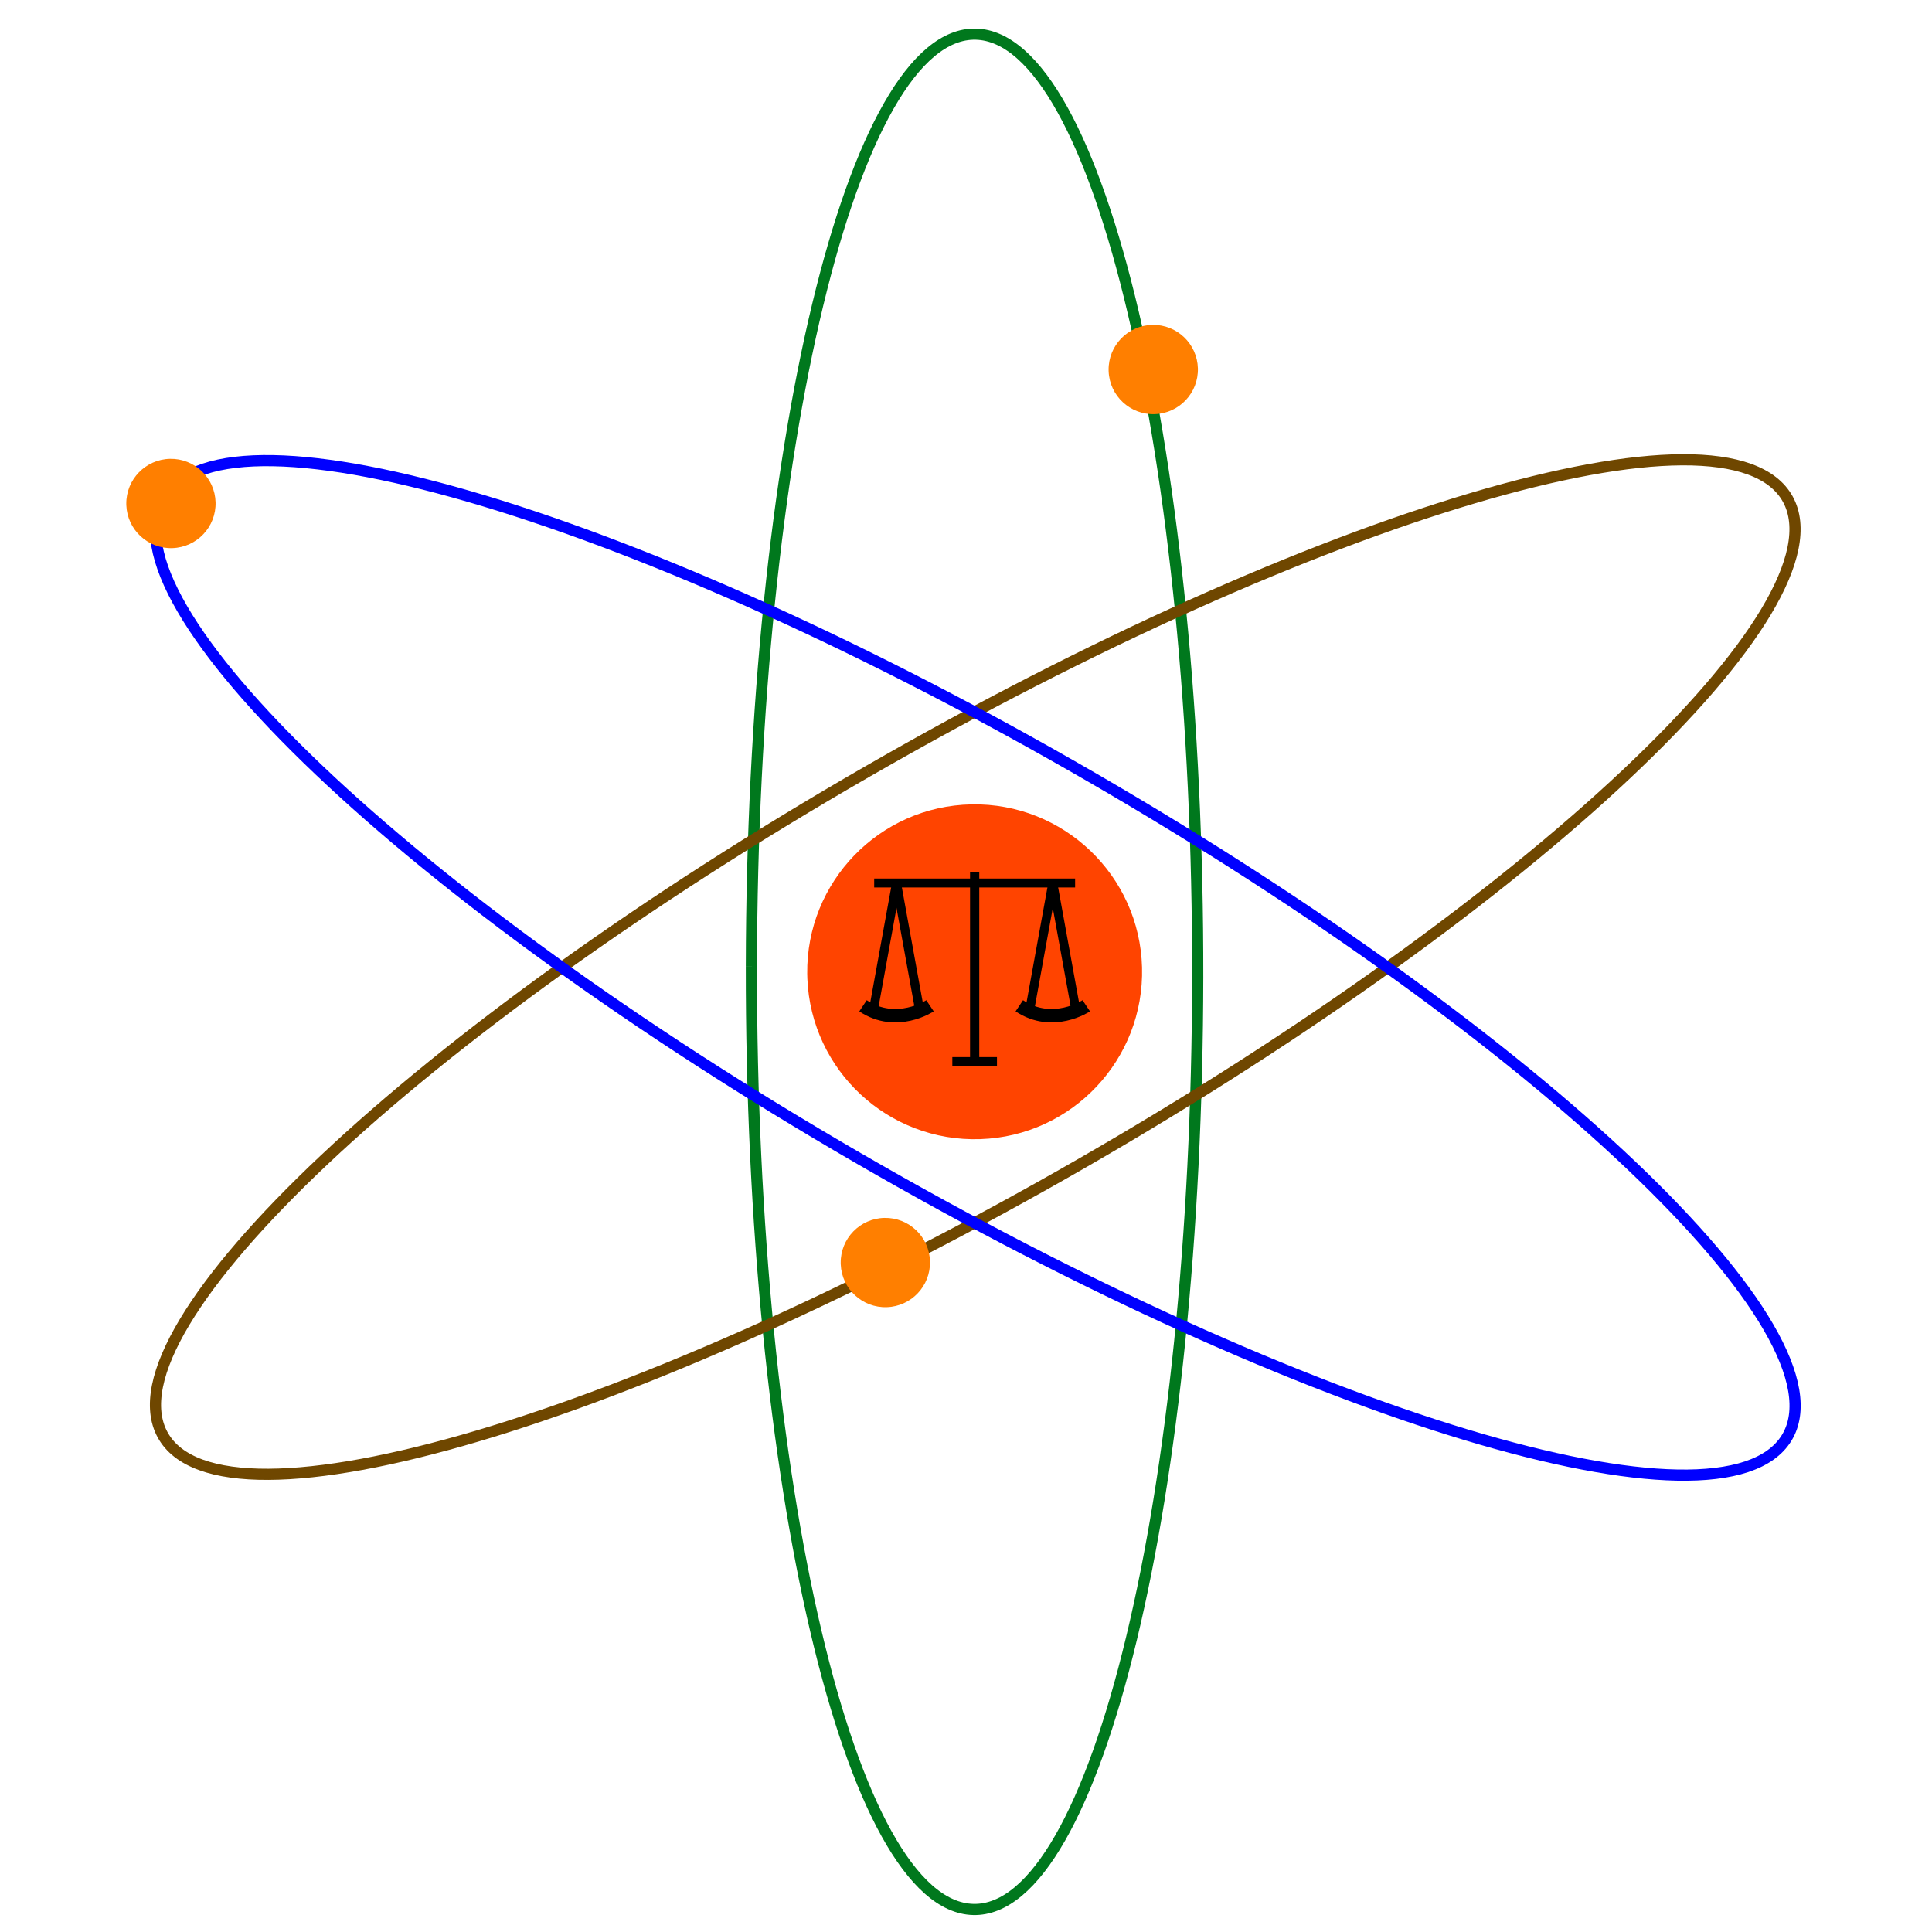
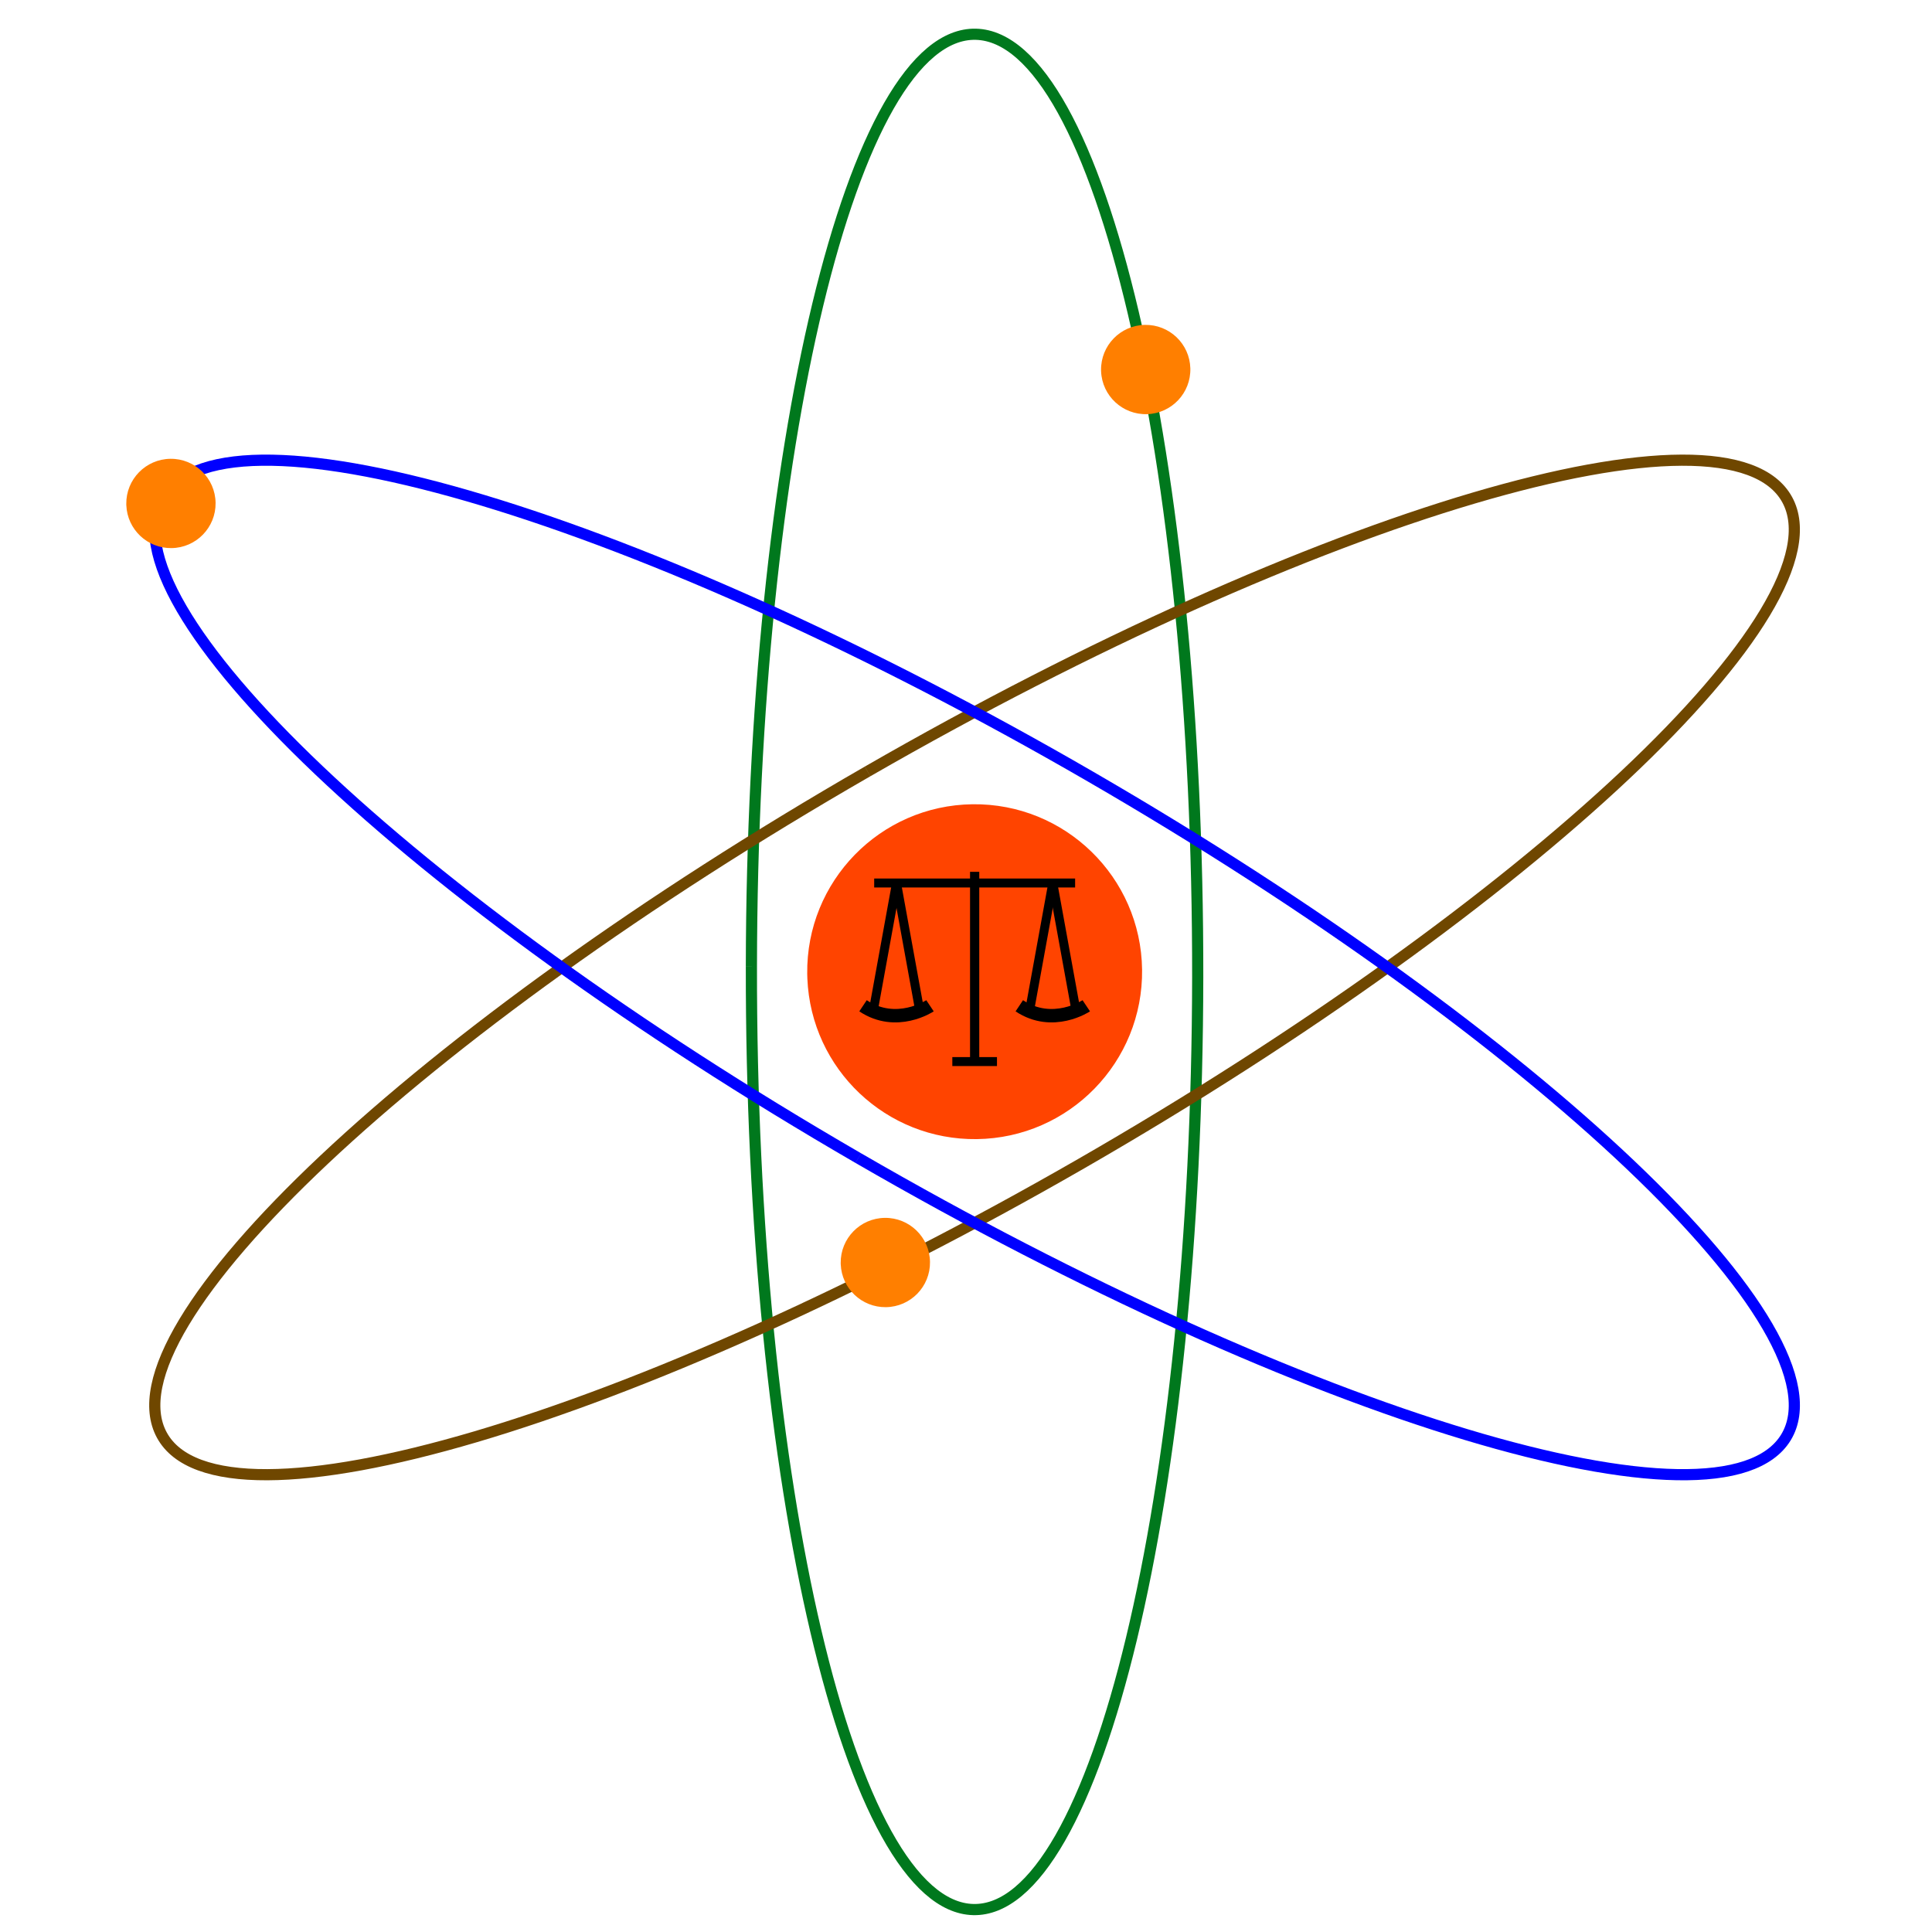
<svg xmlns="http://www.w3.org/2000/svg" width="1024" height="1024" id="svg2" version="1.1">
  <defs id="defs4" />
  <g id="layer1" transform="translate(0,-28.36218)">
-     <path style="fill:#ff4400;fill-opacity:1;stroke:none" id="path3791" d="m 100.002,604.255 a 20,20 0 1 1 0.015,0.569" transform="matrix(4.437339,0,0,4.437339,-15.89584,-2136.774)" />
-     <path style="fill:none;stroke:#00781d;stroke-width:5;stroke-miterlimit:4;stroke-opacity:1;stroke-dasharray:none;stroke-dashoffset:0" id="path2987" d="m 240.044,561.595 a 99.958,420 0 1 1 -2e-5,0.015" transform="matrix(1.18329,0,0,1.18329,114.2164,-123.8817)" />
-     <path transform="matrix(0.5916452,1.02476,-1.02476,0.5916452,893.3405,-140.9794)" d="m 240.002,561.595 a 100,420 0 1 1 -3e-5,0.026" id="path3757" style="fill:none;stroke:#6f4700;stroke-width:5;stroke-miterlimit:4;stroke-opacity:1;stroke-dasharray:none;stroke-dashoffset:0" />
-     <path transform="matrix(0.5916452,-1.02476,1.02476,0.5916452,-262.5881,555.8587)" d="m 240.002,561.595 a 100,420 0 1 1 -3e-5,0.019" id="path3759" style="fill:none;stroke:#0000ff;stroke-width:5;stroke-miterlimit:4;stroke-opacity:1;stroke-dasharray:none;stroke-dashoffset:0" />
+     <path style="fill:#ff4400;fill-opacity:1;stroke:none" id="path3791" d="m 100.002,604.255 c -0.141,-11.045 8.698,-20.113 19.743,-20.254 11.045,-0.141 20.113,8.698 20.254,19.743 0.141,11.045 -8.698,20.113 -19.743,20.254 -10.823,0.138 -19.792,-8.359 -20.238,-19.174" transform="matrix(4.437339,0,0,4.437339,-15.89584,-2136.774)" />
+     <path style="fill:none;stroke:#00781d;stroke-width:5;stroke-miterlimit:4;stroke-opacity:1;stroke-dasharray:none;stroke-dashoffset:0" id="path2987" d="m 240.044,561.595 c 0.316,-231.956 45.324,-418.916 100.529,-417.588 55.204,1.329 99.7,190.443 99.384,422.399 -0.316,231.956 -45.324,418.916 -100.529,417.588 -55.203,-1.328 -99.698,-190.434 -99.384,-422.384" transform="matrix(1.18329,0,0,1.18329,114.2164,-123.8817)" />
+     <path transform="matrix(0.5916452,1.02476,-1.02476,0.5916452,893.3405,-140.9794)" d="m 240.002,561.595 c 0.316,-231.956 45.344,-418.916 100.571,-417.588 55.228,1.329 99.742,190.443 99.426,422.399 -0.316,231.956 -45.344,418.916 -100.571,417.588 -55.225,-1.328 -99.739,-190.427 -99.426,-422.373" id="path3757" style="fill:none;stroke:#6f4700;stroke-width:5;stroke-miterlimit:4;stroke-opacity:1;stroke-dasharray:none;stroke-dashoffset:0" />
+     <path transform="matrix(0.5916452,-1.02476,1.02476,0.5916452,-262.5881,555.8587)" d="m 240.002,561.595 c 0.316,-231.956 45.344,-418.916 100.571,-417.588 55.228,1.329 99.742,190.443 99.426,422.399 C 439.682,798.361 394.655,985.322 339.427,983.993 284.201,982.665 239.688,793.562 240.002,561.614" id="path3759" style="fill:none;stroke:#0000ff;stroke-width:5;stroke-miterlimit:4;stroke-opacity:1;stroke-dasharray:none;stroke-dashoffset:0" />
    <path style="fill:none;stroke:#000000;stroke-width:7.114;stroke-linecap:butt;stroke-linejoin:miter;stroke-miterlimit:4;stroke-opacity:1;stroke-dasharray:none" d="m 457.42,561.443 c 17.749,11.833 35.499,0 35.499,0" id="path3765" />
    <path style="fill:none;stroke:#000000;stroke-width:4.743;stroke-linecap:butt;stroke-linejoin:miter;stroke-miterlimit:4;stroke-opacity:1;stroke-dasharray:none" d="m 463.337,561.443 c 11.833,-65.081 11.833,-65.081 11.833,-65.081" id="path3767" />
    <path style="fill:none;stroke:#000000;stroke-width:4.743;stroke-linecap:butt;stroke-linejoin:miter;stroke-miterlimit:4;stroke-opacity:1;stroke-dasharray:none" d="M 487.003,561.443 C 475.17,496.362 475.17,496.362 475.17,496.362" id="path3769" />
    <path id="path3771" d="m 540.251,561.443 c 17.749,11.833 35.499,0 35.499,0" style="fill:none;stroke:#000000;stroke-width:7.114;stroke-linecap:butt;stroke-linejoin:miter;stroke-miterlimit:4;stroke-opacity:1;stroke-dasharray:none" />
    <path id="path3773" d="M 546.167,561.443 C 558,496.362 558,496.362 558,496.362" style="fill:none;stroke:#000000;stroke-width:4.743;stroke-linecap:butt;stroke-linejoin:miter;stroke-miterlimit:4;stroke-opacity:1;stroke-dasharray:none" />
    <path id="path3775" d="M 569.833,561.443 C 558,496.362 558,496.362 558,496.362" style="fill:none;stroke:#000000;stroke-width:4.743;stroke-linecap:butt;stroke-linejoin:miter;stroke-miterlimit:4;stroke-opacity:1;stroke-dasharray:none" />
    <path style="fill:none;stroke:#000000;stroke-width:4.743;stroke-linecap:butt;stroke-linejoin:miter;stroke-miterlimit:4;stroke-opacity:1;stroke-dasharray:none" d="m 463.337,496.362 c 106.496,0 106.496,0 106.496,0" id="path3777" />
    <path style="fill:none;stroke:#000000;stroke-width:4.889;stroke-linecap:butt;stroke-linejoin:miter;stroke-miterlimit:4;stroke-opacity:1;stroke-dasharray:none" d="m 516.585,490.446 c 0,100.58 0,100.58 0,100.58" id="path3779" />
    <path style="fill:none;stroke:#000000;stroke-width:4.743;stroke-linecap:butt;stroke-linejoin:miter;stroke-miterlimit:4;stroke-opacity:1;stroke-dasharray:none" d="m 504.752,591.025 c 23.666,0 23.666,0 23.666,0" id="path3781" />
-     <path style="fill:#ff7f00;fill-opacity:1;stroke:none" id="path3785" d="m 100.002,604.255 a 20,20 0 1 1 0.015,0.569" transform="matrix(1.18329,0,0,1.18329,-51.39456,-419.5046)" />
-     <path transform="matrix(1.18329,0,0,1.18329,327.2584,-17.18585)" d="m 100.002,604.255 a 20,20 0 1 1 0.015,0.569" id="path3787" style="fill:#ff7f00;fill-opacity:1;stroke:none" />
-     <path style="fill:#ff7f00;fill-opacity:1;stroke:none" id="path3789" d="m 100.002,604.255 a 20,20 0 1 1 0.015,0.569" transform="matrix(1.18329,0,0,1.18329,469.2532,-490.502)" />
+     <path style="fill:#ff7f00;fill-opacity:1;stroke:none" id="path3785" d="m 100.002,604.255 c -0.141,-11.045 8.698,-20.113 19.743,-20.254 11.045,-0.141 20.113,8.698 20.254,19.743 0.141,11.045 -8.698,20.113 -19.743,20.254 -10.823,0.138 -19.792,-8.359 -20.238,-19.174" transform="matrix(1.18329,0,0,1.18329,-51.39456,-419.5046)" />
+     <path transform="matrix(1.18329,0,0,1.18329,327.2584,-17.18585)" d="m 100.002,604.255 c -0.141,-11.045 8.698,-20.113 19.743,-20.254 11.045,-0.141 20.113,8.698 20.254,19.743 0.141,11.045 -8.698,20.113 -19.743,20.254 -10.823,0.138 -19.792,-8.359 -20.238,-19.174" id="path3787" style="fill:#ff7f00;fill-opacity:1;stroke:none" />
+     <path style="fill:#ff7f00;fill-opacity:1;stroke:none" id="path3789" d="m 100.002,604.255 a 20,20 0 1 1 0.015,0.569" transform="matrix(1.18329,0,0,1.18329,465.2532,-490.502)" />
  </g>
</svg>
